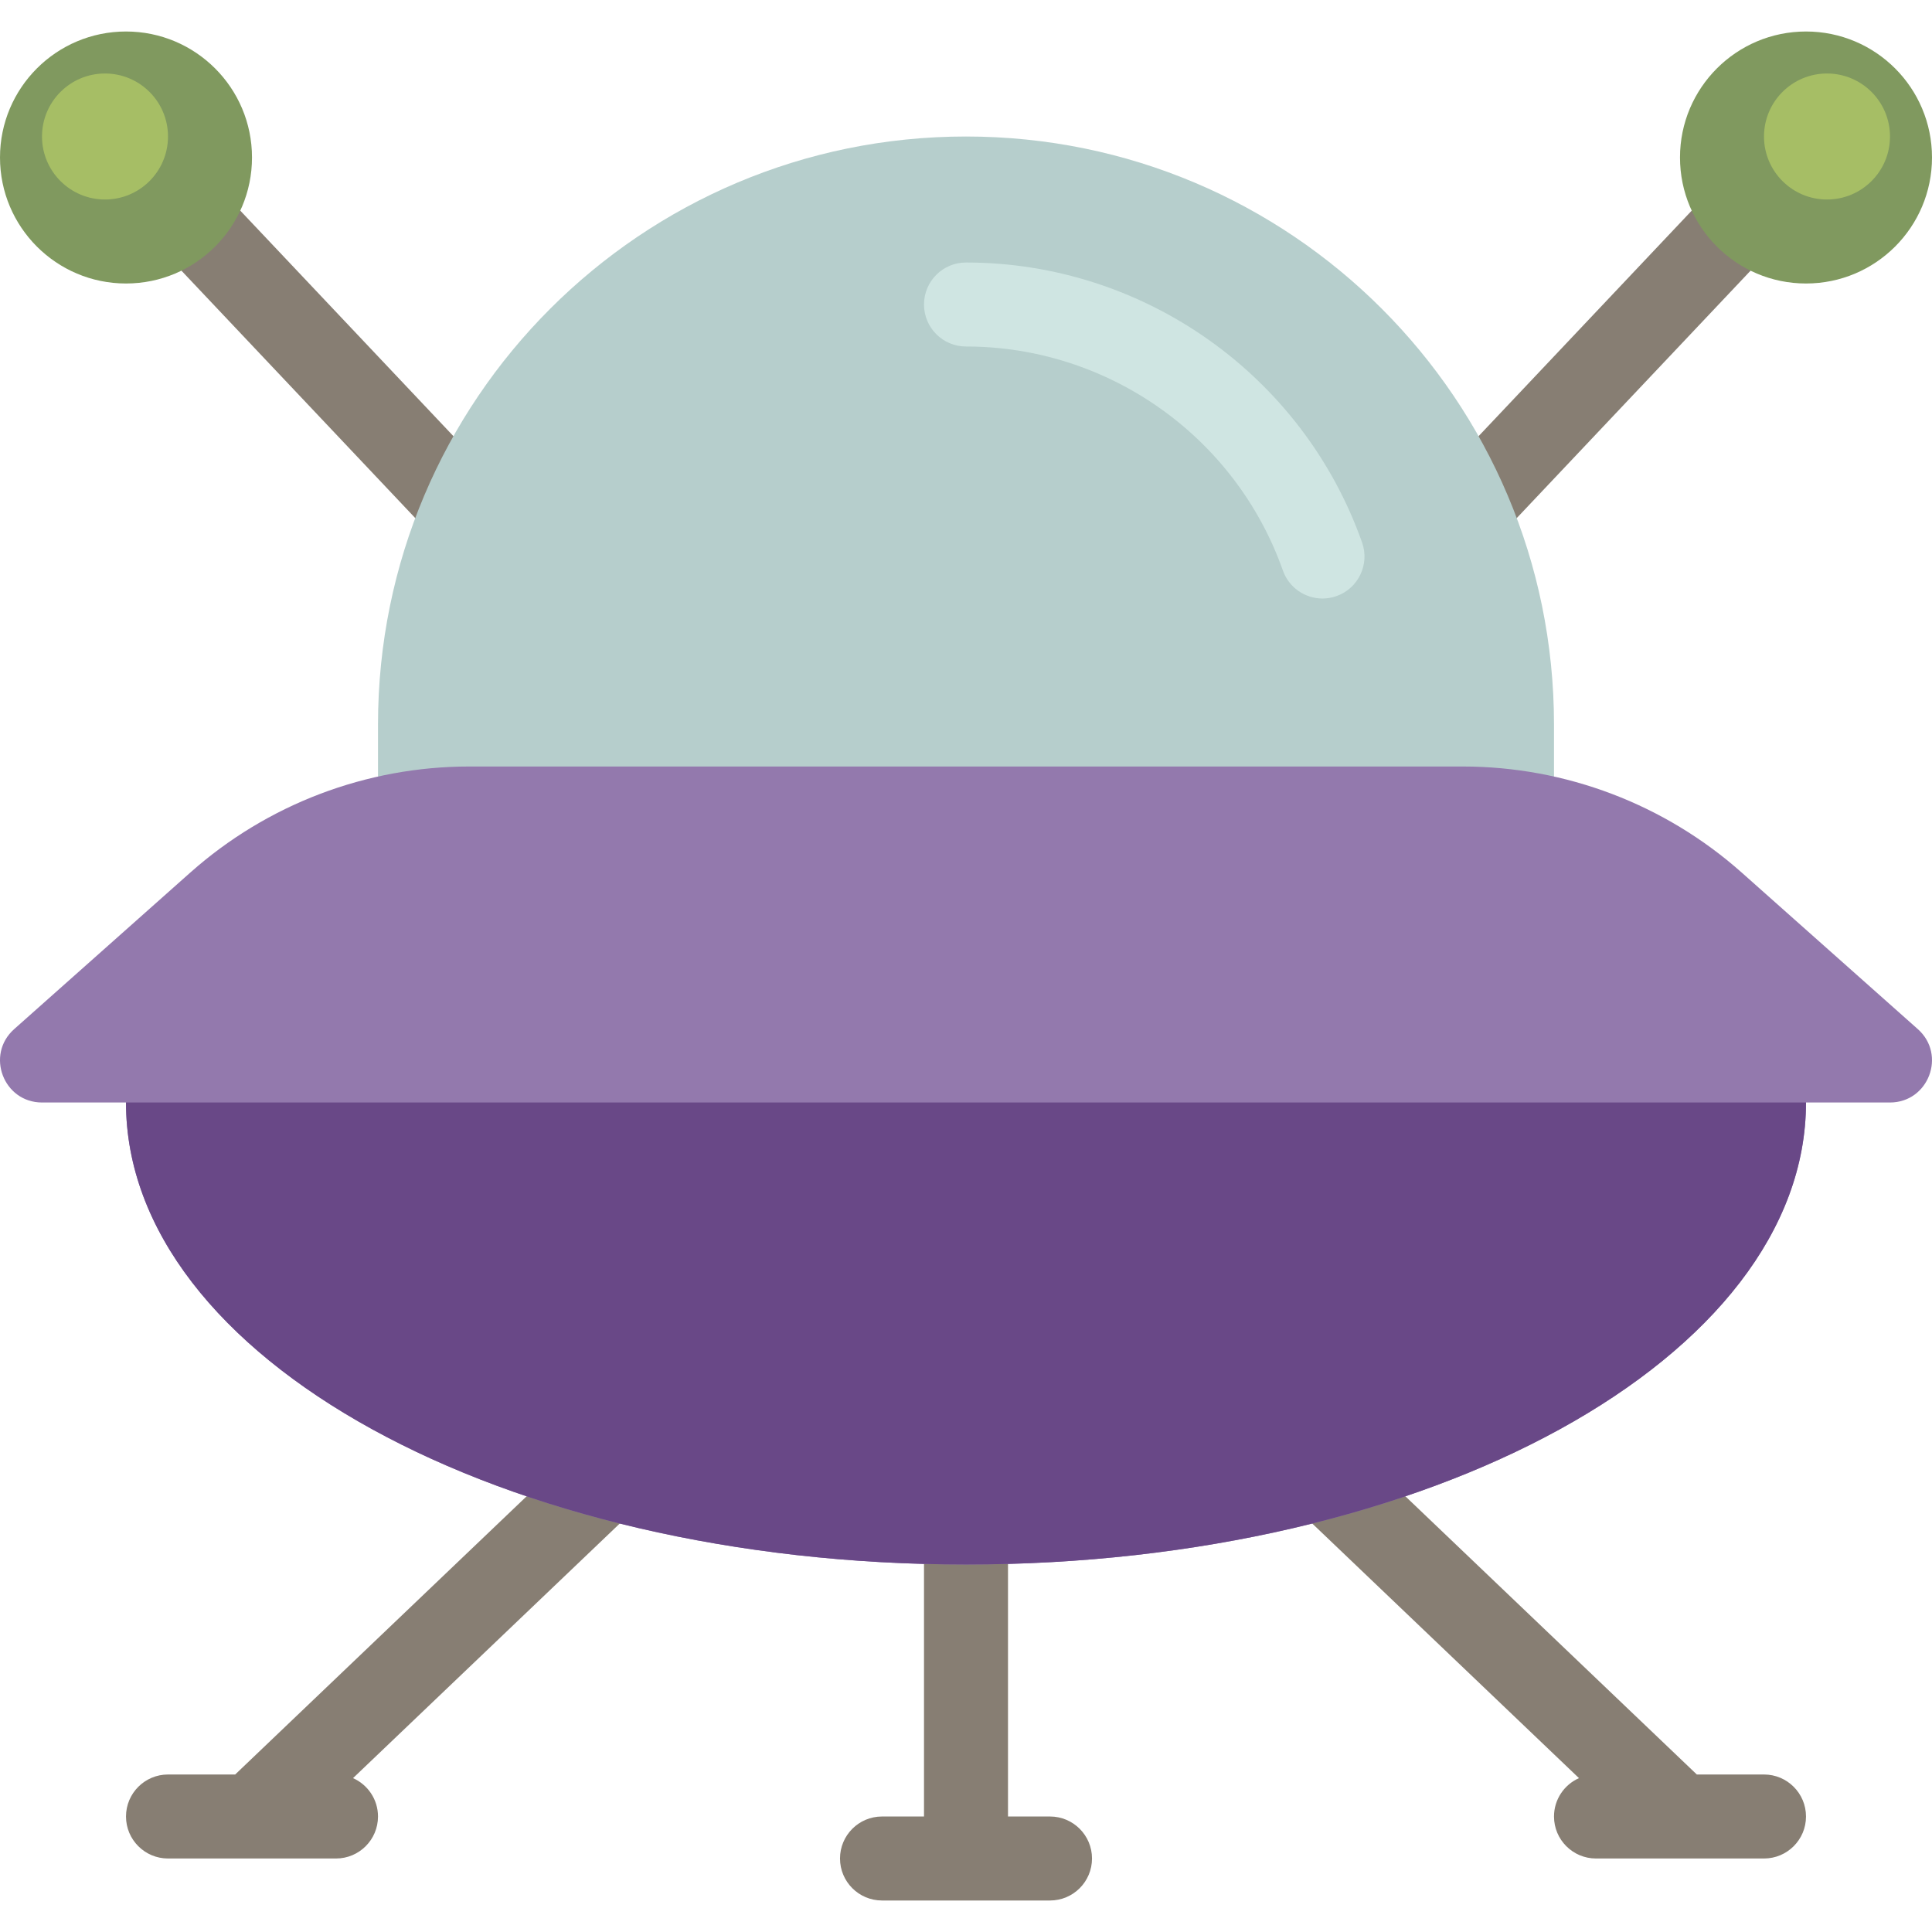
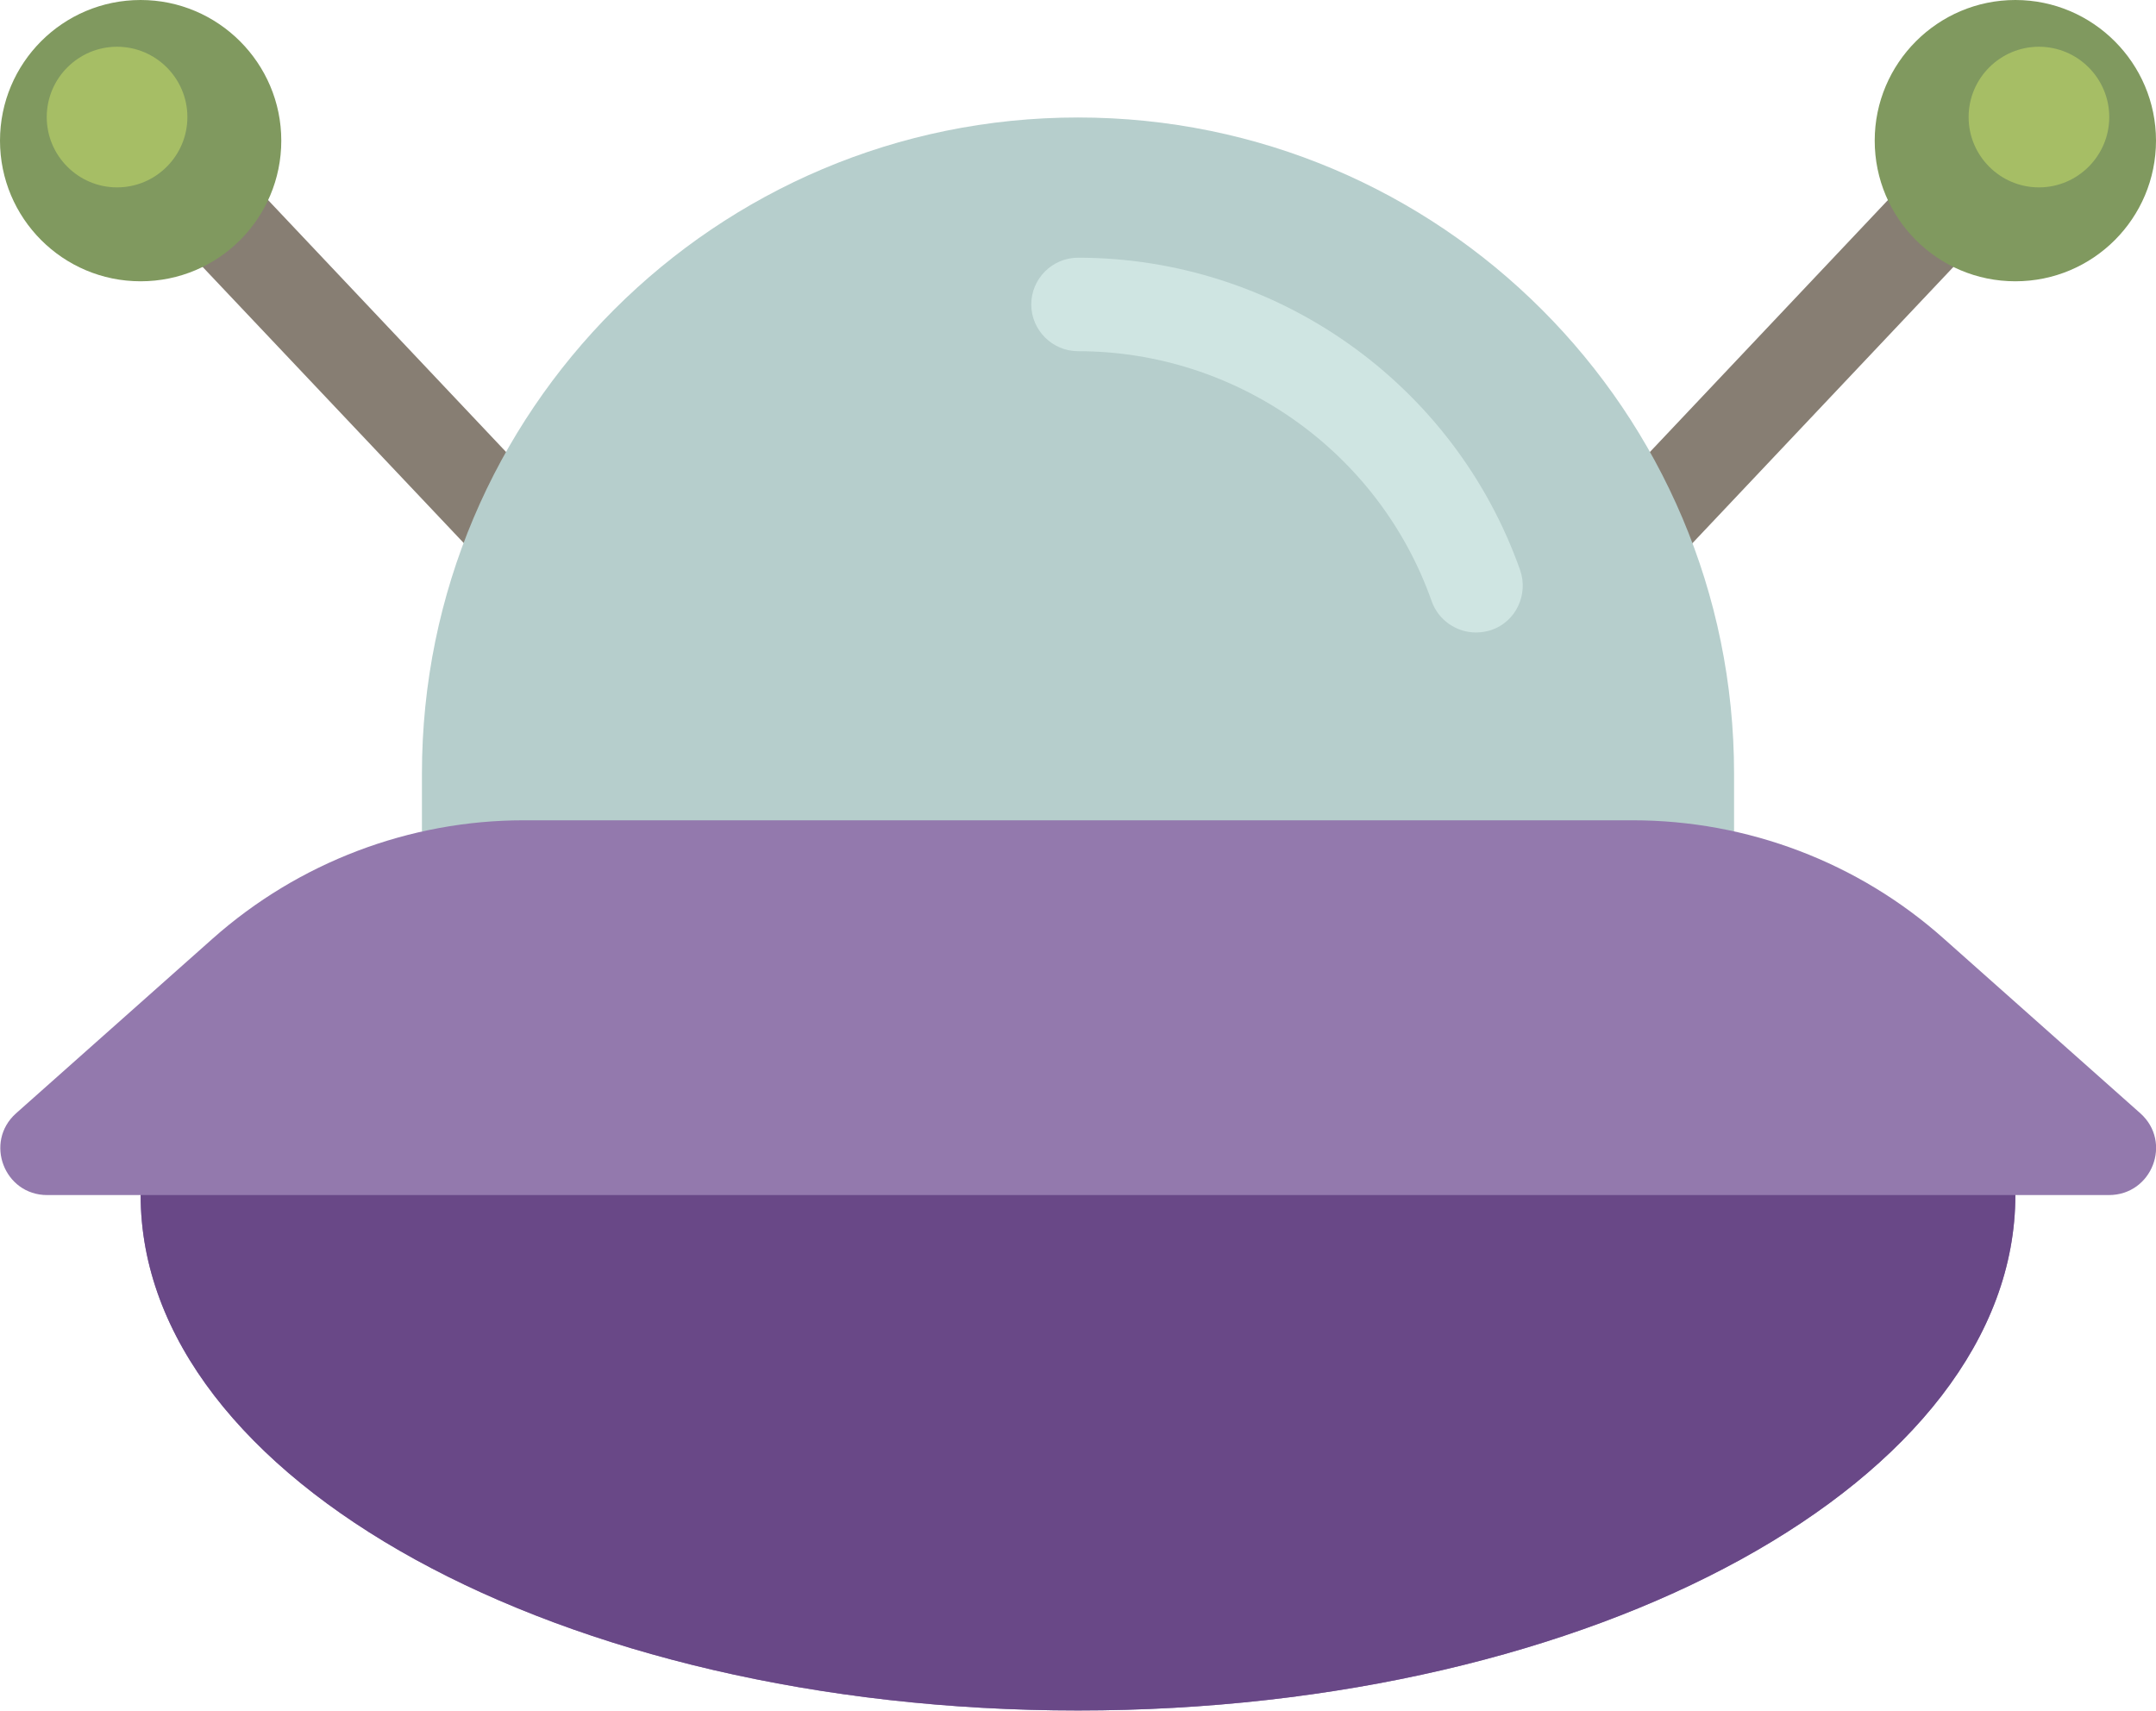
- <svg xmlns="http://www.w3.org/2000/svg" version="1.1" id="Layer_1" x="0px" y="0px" viewBox="0 0 512 512" style="enable-background:new 0 0 512 512;" xml:space="preserve">
-   <path style="fill:#877E73;" d="M364.111,161.133c-4.468-4.222-4.667-11.267-0.444-15.735l95.722-101.287  c4.223-4.468,11.267-4.667,15.735-0.444c4.468,4.222,4.667,11.267,0.444,15.735l-95.722,101.287  c-2.189,2.317-5.137,3.485-8.092,3.485C369.012,164.174,366.263,163.166,364.111,161.133z M132.154,160.689  c2.189,2.317,5.137,3.485,8.092,3.485c2.743,0,5.492-1.008,7.643-3.041c4.468-4.222,4.667-11.267,0.444-15.735L52.611,44.111  c-4.223-4.468-11.267-4.667-15.735-0.444c-4.468,4.222-4.667,11.267-0.444,15.735L132.154,160.689z M181.532,356.471L62.324,470.261  H44.522c-6.147,0-11.13,4.983-11.13,11.13s4.983,11.13,11.13,11.13h44.522c6.147,0,11.13-4.983,11.13-11.13  c0-4.54-2.721-8.437-6.618-10.169l103.347-98.649c4.447-4.244,4.61-11.29,0.366-15.736  C193.024,352.39,185.979,352.226,181.532,356.471z M278.261,481.391h-11.13v-94.609c0-6.147-4.983-11.13-11.13-11.13  c-6.147,0-11.13,4.983-11.13,11.13v94.609h-11.13c-6.147,0-11.13,4.983-11.13,11.13s4.983,11.13,11.13,11.13h44.522  c6.147,0,11.13-4.983,11.13-11.13S284.408,481.391,278.261,481.391z M467.478,470.261h-17.802l-119.208-113.79  c-4.448-4.245-11.492-4.08-15.736,0.366c-4.244,4.447-4.082,11.492,0.366,15.736l103.347,98.649  c-3.897,1.732-6.618,5.63-6.618,10.169c0,6.147,4.983,11.13,11.13,11.13h44.522c6.147,0,11.13-4.983,11.13-11.13  S473.626,470.261,467.478,470.261z" />
-   <path style="fill:#B6CECC;" d="M100.174,205.81V192c0-86.061,69.766-155.826,155.826-155.826l0,0  c86.061,0,155.826,69.766,155.826,155.826v13.81H100.174z" />
-   <path style="fill:#CFE5E2;" d="M354.183,157.973c-1.227,0.434-2.479,0.64-3.71,0.64c-4.586,0-8.88-2.855-10.494-7.424  C327.431,115.682,293.681,91.826,256,91.826c-6.147,0-11.13-4.983-11.13-11.13c0-6.147,4.983-11.13,11.13-11.13  c47.097,0,89.281,29.821,104.968,74.204C363.017,149.565,359.978,155.924,354.183,157.973z" />
-   <path style="fill:#9379AD;" d="M500.847,292.174h-22.239c0,67.618-99.665,122.435-222.609,122.435S33.391,359.792,33.391,292.174  H11.153c-10.234,0-15.044-12.65-7.395-19.449l46.664-41.48c20.374-18.11,46.687-28.114,73.946-28.114H387.63  c27.26,0,53.572,10.004,73.946,28.114l46.664,41.48C515.891,279.524,511.082,292.174,500.847,292.174z" />
-   <path style="fill:#694887;" d="M478.609,292.174c0,67.618-99.665,122.435-222.609,122.435S33.391,359.792,33.391,292.174H478.609z" />
-   <path style="fill:#80995F;" d="M512,41.739c0,18.441-14.949,33.391-33.391,33.391s-33.391-14.95-33.391-33.391  s14.949-33.391,33.391-33.391S512,23.298,512,41.739z M33.391,8.348C14.949,8.348,0,23.298,0,41.739S14.949,75.13,33.391,75.13  s33.391-14.95,33.391-33.391S51.833,8.348,33.391,8.348z" />
-   <path style="fill:#A6BE65;" d="M484.174,19.478c9.22,0,16.696,7.475,16.696,16.696s-7.475,16.696-16.696,16.696  c-9.22,0-16.696-7.475-16.696-16.696S474.954,19.478,484.174,19.478z M27.826,19.478c-9.22,0-16.696,7.475-16.696,16.696  S18.606,52.87,27.826,52.87s16.696-7.475,16.696-16.696S37.047,19.478,27.826,19.478z" />
-   <g>
- </g>
-   <g>
- </g>
-   <g>
- </g>
-   <g>
- </g>
-   <g>
- </g>
-   <g>
- </g>
-   <g>
- </g>
-   <g>
- </g>
-   <g>
- </g>
-   <g>
- </g>
-   <g>
- </g>
-   <g>
- </g>
-   <g>
- </g>
-   <g>
- </g>
-   <g>
- </g>
+ <svg xmlns="http://www.w3.org/2000/svg" version="1.1" id="Layer_1" x="0px" y="0px" viewBox="0 0 512 406.3" style="enable-background:new 0 0 512 406.3;" xml:space="preserve">
+   <style type="text/css">
+ 	.st0{fill:#877E73;}
+ 	.st1{fill:#B6CECC;}
+ 	.st2{fill:#CFE5E2;}
+ 	.st3{fill:#9379AD;}
+ 	.st4{fill:#694887;}
+ 	.st5{fill:#80995F;}
+ 	.st6{fill:#A6BE65;}
+ </style>
+   <path class="st0" d="M364.1,152.8c-4.5-4.2-4.7-11.3-0.4-15.7l95.7-101.3c4.2-4.5,11.3-4.7,15.7-0.4c4.5,4.2,4.7,11.3,0.4,15.7  l-95.7,101.3c-2.2,2.3-5.1,3.5-8.1,3.5C369,155.8,366.3,154.8,364.1,152.8z M132.2,152.3c2.2,2.3,5.1,3.5,8.1,3.5c2.7,0,5.5-1,7.6-3  c4.5-4.2,4.7-11.3,0.4-15.7L52.6,35.8c-4.2-4.5-11.3-4.7-15.7-0.4c-4.5,4.2-4.7,11.3-0.4,15.7L132.2,152.3z" />
+   <path class="st1" d="M100.2,197.5v-13.8c0-86.1,69.8-155.8,155.8-155.8l0,0c86.1,0,155.8,69.8,155.8,155.8v13.8H100.2z" />
+   <path class="st2" d="M354.2,149.6c-1.2,0.4-2.5,0.6-3.7,0.6c-4.6,0-8.9-2.9-10.5-7.4c-12.5-35.5-46.3-59.4-84-59.4  c-6.1,0-11.1-5-11.1-11.1c0-6.1,5-11.1,11.1-11.1c47.1,0,89.3,29.8,105,74.2C363,141.2,360,147.6,354.2,149.6z" />
+   <path class="st3" d="M500.8,283.8h-22.2c0,67.6-99.7,122.4-222.6,122.4S33.4,351.4,33.4,283.8H11.2c-10.2,0-15-12.6-7.4-19.4  l46.7-41.5c20.4-18.1,46.7-28.1,73.9-28.1h263.3c27.3,0,53.6,10,73.9,28.1l46.7,41.5C515.9,271.2,511.1,283.8,500.8,283.8z" />
+   <path class="st4" d="M478.6,283.8c0,67.6-99.7,122.4-222.6,122.4S33.4,351.4,33.4,283.8H478.6z" />
+   <path class="st5" d="M512,33.4c0,18.4-14.9,33.4-33.4,33.4s-33.4-15-33.4-33.4S460.2,0,478.6,0S512,15,512,33.4z M33.4,0  C14.9,0,0,15,0,33.4s14.9,33.4,33.4,33.4s33.4-15,33.4-33.4S51.8,0,33.4,0z" />
+   <path class="st6" d="M484.2,11.1c9.2,0,16.7,7.5,16.7,16.7s-7.5,16.7-16.7,16.7c-9.2,0-16.7-7.5-16.7-16.7S475,11.1,484.2,11.1z   M27.8,11.1c-9.2,0-16.7,7.5-16.7,16.7s7.5,16.7,16.7,16.7S44.5,37,44.5,27.8S37,11.1,27.8,11.1z" />
</svg>
